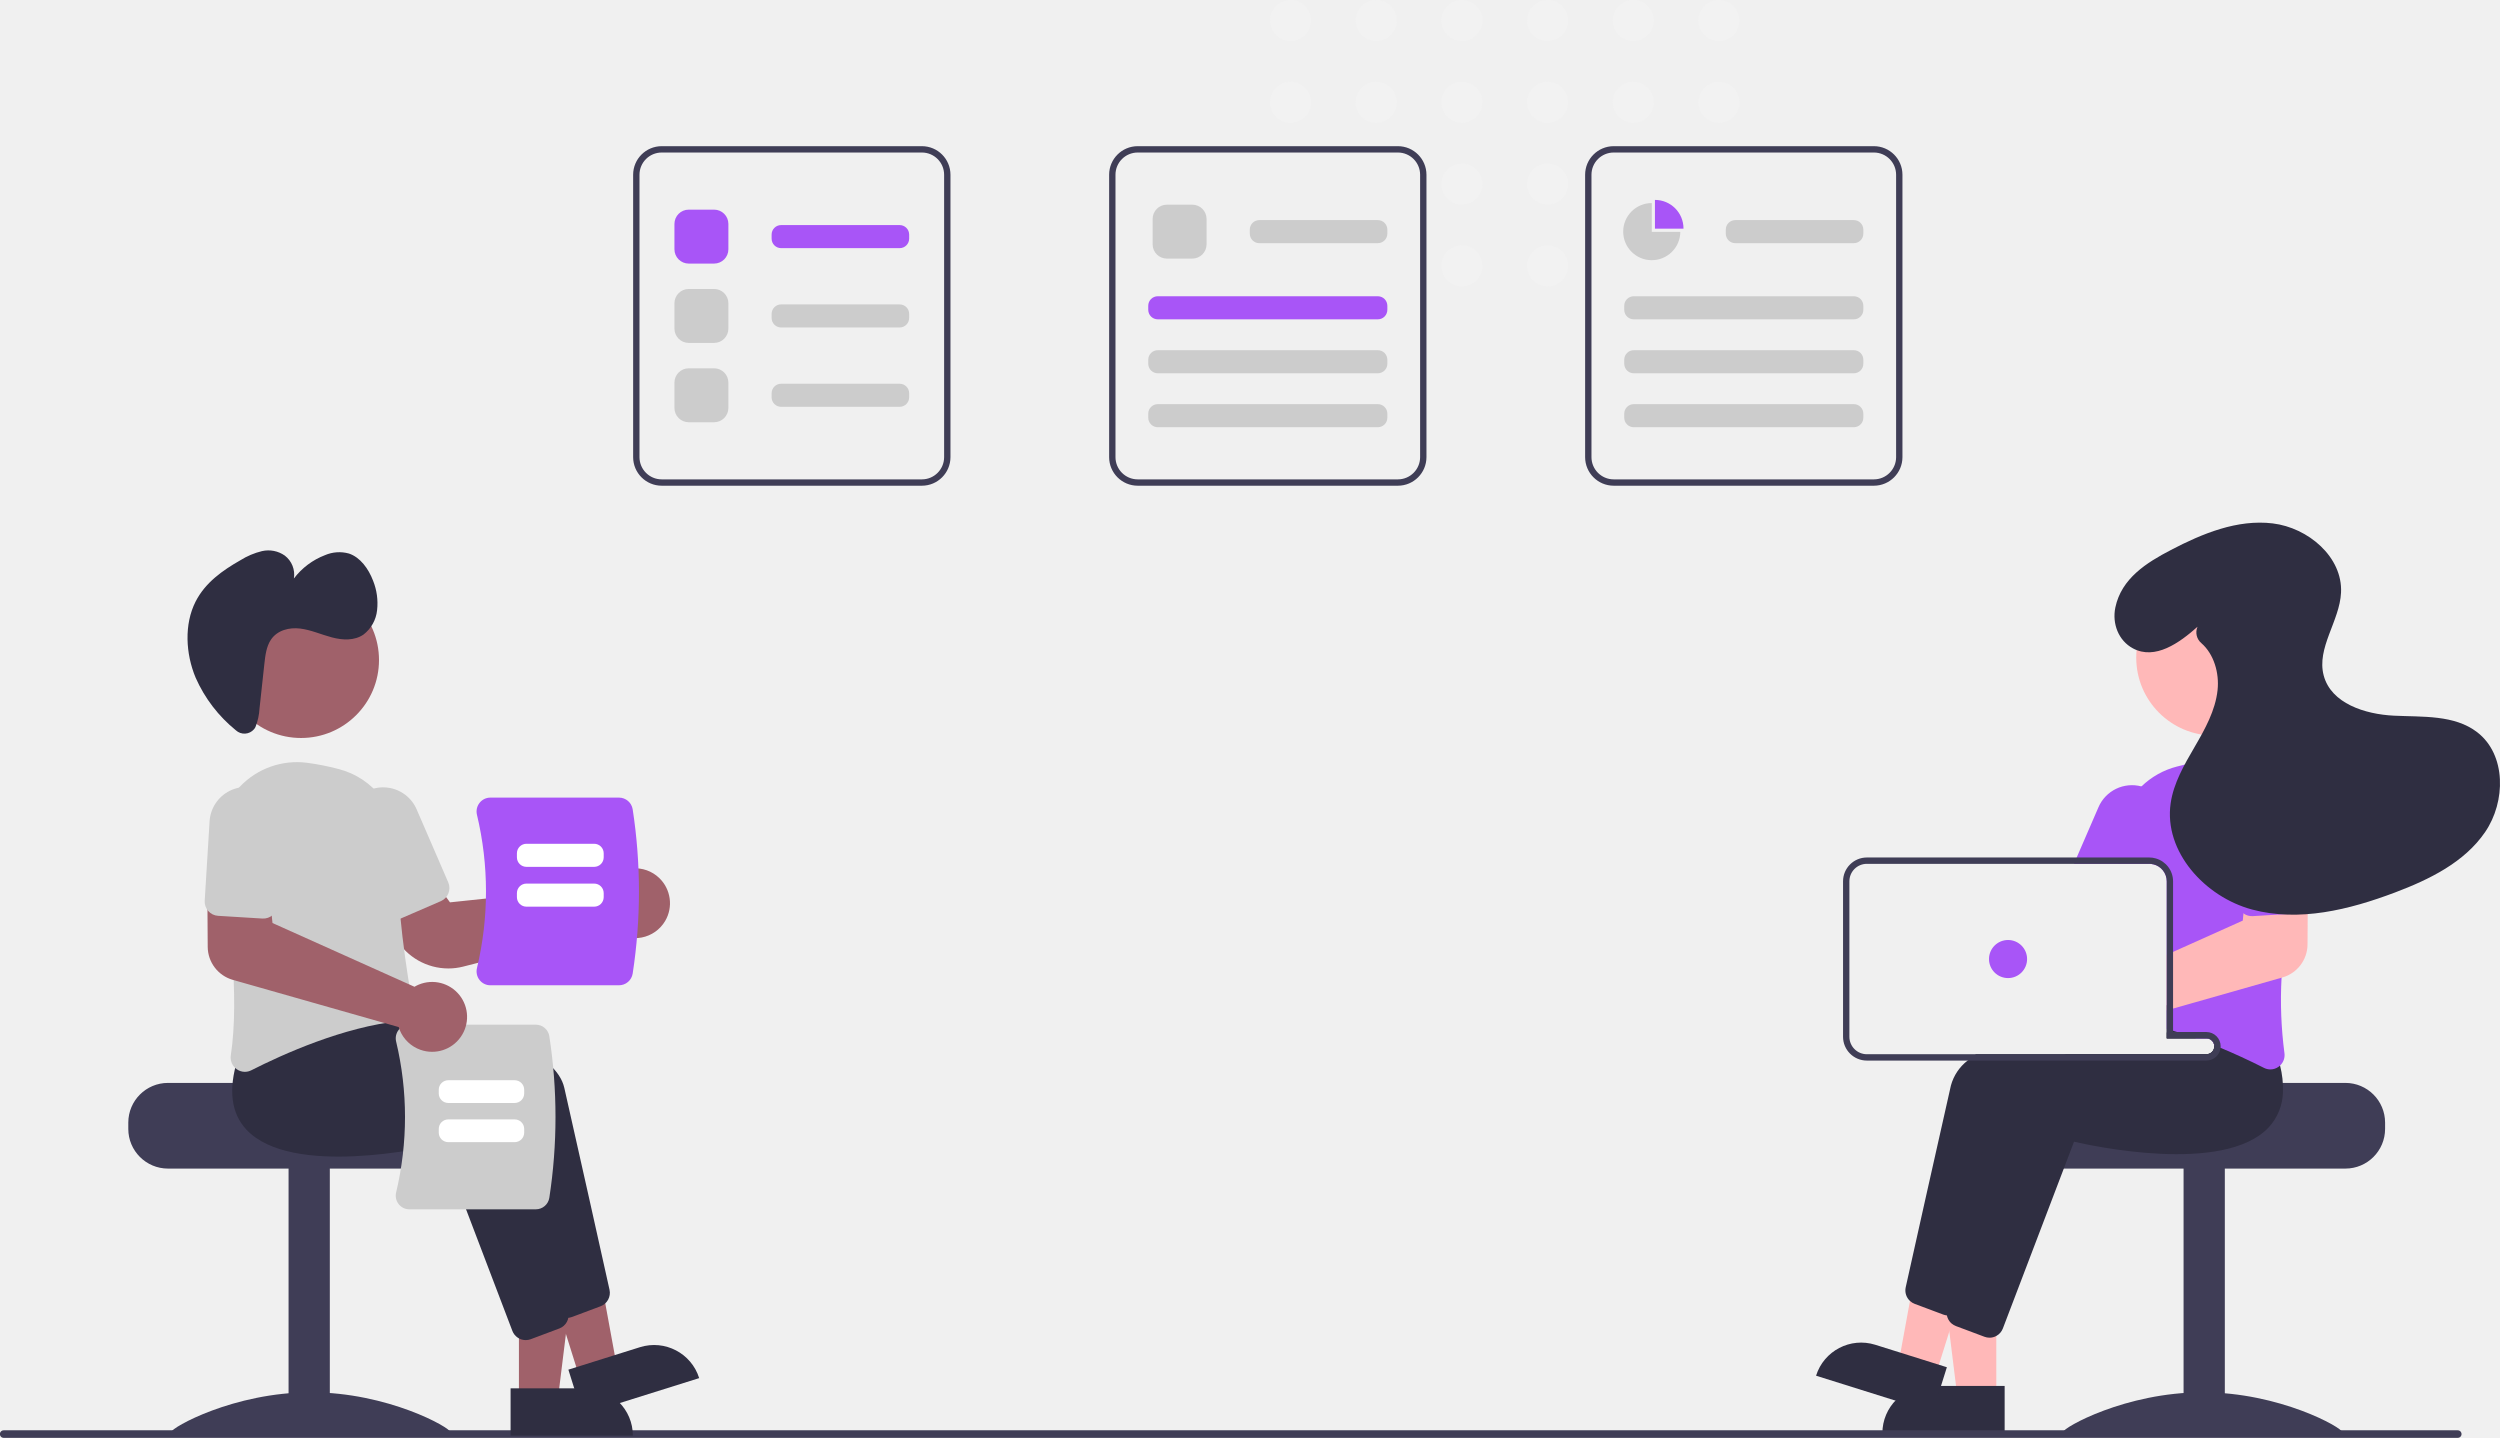
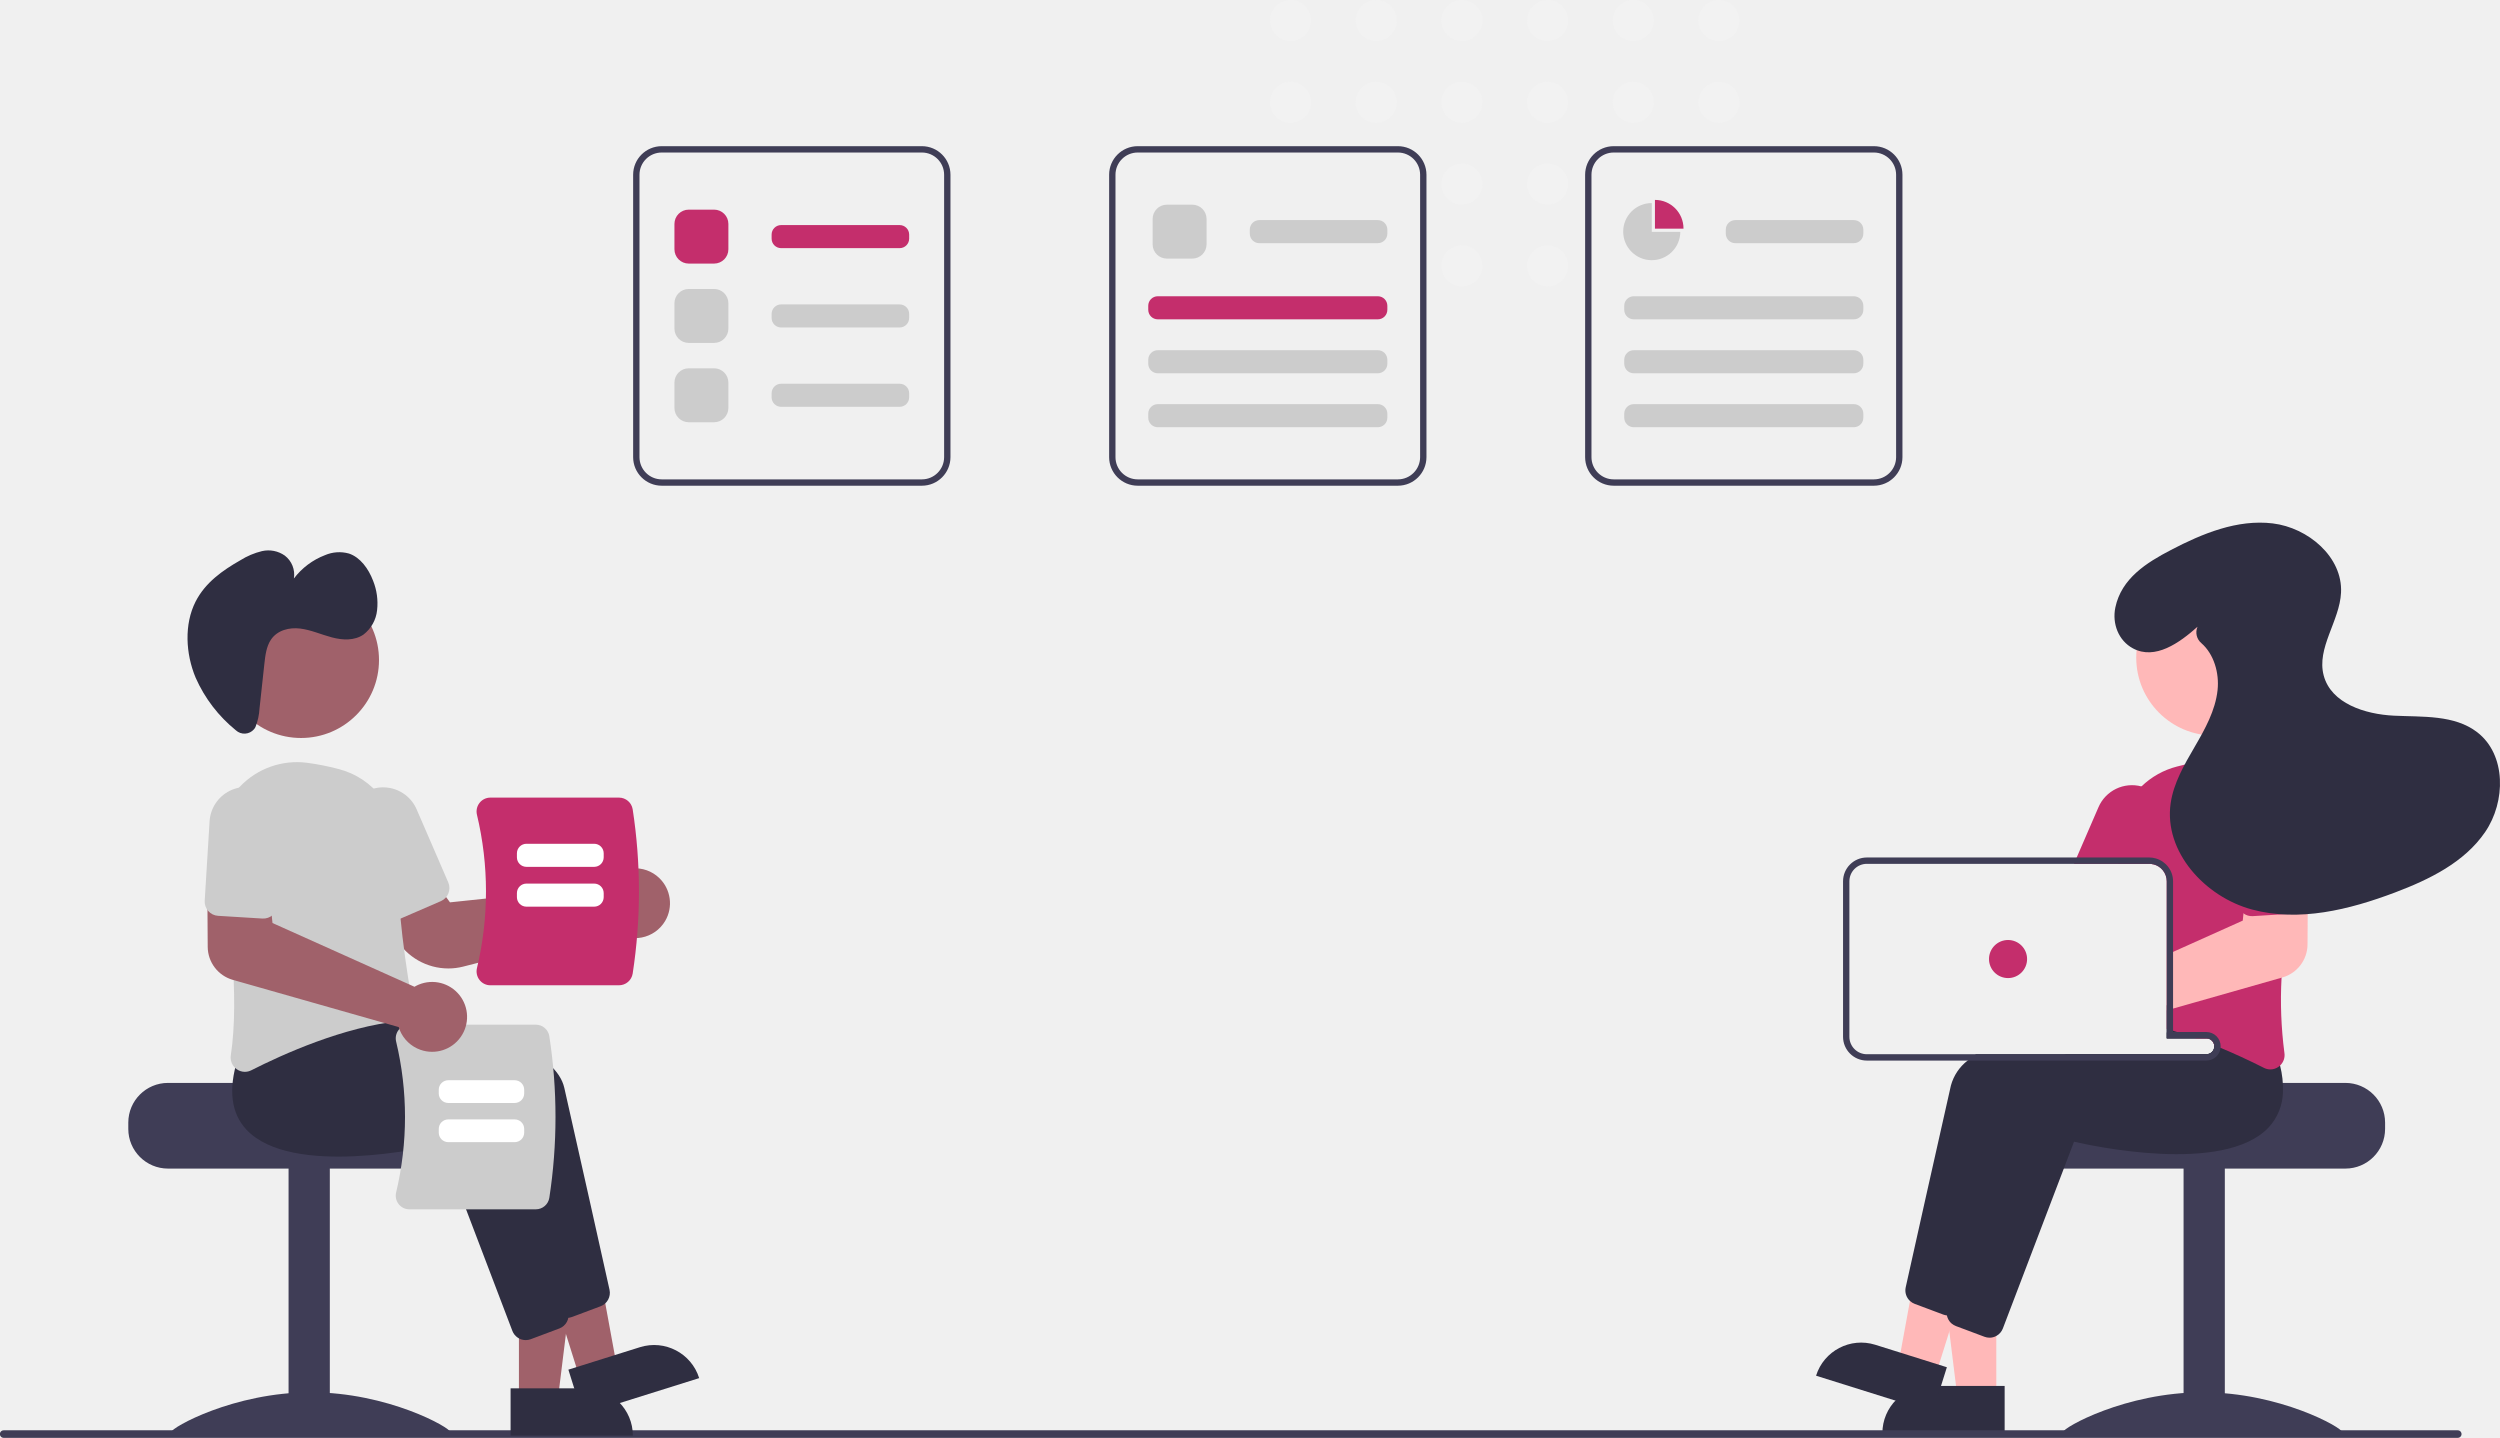
<svg xmlns="http://www.w3.org/2000/svg" data-name="Layer 1" width="787.827" height="453.112" viewBox="0 0 787.827 453.112">
  <circle cx="406.691" cy="6.467" r="6.467" fill="#f2f2f2" />
  <circle cx="406.691" cy="32.24" r="6.467" fill="#f2f2f2" />
  <circle cx="433.691" cy="6.467" r="6.467" fill="#f2f2f2" />
  <circle cx="433.691" cy="32.24" r="6.467" fill="#f2f2f2" />
  <circle cx="460.691" cy="6.467" r="6.467" fill="#f2f2f2" />
  <circle cx="460.691" cy="32.24" r="6.467" fill="#f2f2f2" />
  <circle cx="460.691" cy="58.013" r="6.467" fill="#f2f2f2" />
  <circle cx="460.691" cy="83.787" r="6.467" fill="#f2f2f2" />
  <circle cx="487.691" cy="6.467" r="6.467" fill="#f2f2f2" />
  <circle cx="487.691" cy="32.24" r="6.467" fill="#f2f2f2" />
  <circle cx="487.691" cy="58.013" r="6.467" fill="#f2f2f2" />
  <circle cx="487.691" cy="83.787" r="6.467" fill="#f2f2f2" />
  <circle cx="514.691" cy="6.467" r="6.467" fill="#f2f2f2" />
  <circle cx="514.691" cy="32.24" r="6.467" fill="#f2f2f2" />
  <circle cx="541.691" cy="6.467" r="6.467" fill="#f2f2f2" />
  <circle cx="541.691" cy="32.24" r="6.467" fill="#f2f2f2" />
  <path d="M945.2,564.702H897.191c0,1.38-49.48,2.5-49.48,2.5a12.86,12.86,0,0,0-2.11,2,12.41,12.41,0,0,0-2.9,8v2a12.505,12.505,0,0,0,12.5,12.5h90a12.511,12.511,0,0,0,12.5-12.5v-2A12.517,12.517,0,0,0,945.2,564.702Z" transform="translate(-206.0863 -223.444)" fill="#3f3d56" />
  <rect x="688.109" y="367.762" width="13" height="84" fill="#3f3d56" />
  <path d="M944.196,674.749c0,1.405-19.699.543-44,.543s-44,.861-44-.543,19.699-12.543,44-12.543S944.196,673.345,944.196,674.749Z" transform="translate(-206.0863 -223.444)" fill="#3f3d56" />
  <polygon points="629.1 440.257 616.84 440.256 611.007 392.968 629.102 392.969 629.1 440.257" fill="#ffb8b8" />
  <path d="M608.083,436.753h23.644a0,0,0,0,1,0,0v14.887a0,0,0,0,1,0,0H593.196a0,0,0,0,1,0,0v0A14.887,14.887,0,0,1,608.083,436.753Z" fill="#2f2e41" />
  <polygon points="609.962 433.414 598.265 429.743 606.857 382.878 624.121 388.296 609.962 433.414" fill="#ffb8b8" />
  <path d="M794.615,648.193h23.644a0,0,0,0,1,0,0v14.887a0,0,0,0,1,0,0H779.728a0,0,0,0,1,0,0v0A14.887,14.887,0,0,1,794.615,648.193Z" transform="translate(26.87877 -432.5975) rotate(17.42262)" fill="#2f2e41" />
  <path d="M912.367,556.505a37.871,37.871,0,0,0-1.52-7.02l-2.29-2.88-5.96-7.48-.26.01c-.44.02-2.271.12-5.1.34h-.03c-1.75.14-3.89.32-6.32.55-.64.07-1.31.13-2,.2v10.44h12.5a2.504,2.504,0,0,1,2.48,2.18c.01.11.02.21.02.32a2.501,2.501,0,0,1-2.5,2.5h-72.6a28.406,28.406,0,0,0-2.66,2,14.882,14.882,0,0,0-5.25,7.86c-4.24,18.64-11.97,53.4-14.25,63.61a4.538,4.538,0,0,0,1.35,4.28,4.436,4.436,0,0,0,1.47.91l9.02,3.38a4.793,4.793,0,0,0,1.15.27c.05,0,.09.01.14.01a2.614,2.614,0,0,0,.28.01,4.532,4.532,0,0,0,4.21-2.9l7.12-18.68,10.97-28.8,4.34-11.39c5.03,1.18,47.23,10.52,61.36-4.53a16.068,16.068,0,0,0,3.24-5.11A20.802,20.802,0,0,0,912.367,556.505Z" transform="translate(-206.0863 -223.444)" fill="#2f2e41" />
  <path d="M924.607,559.225c-.22-.89-.47-1.81-.76-2.74l-8.25-10.36-.26.01c-.521.03-2.99.16-6.78.47-4.3.36-10.31.94-17.06,1.85-.2.02-.41.05-.61.08-.66.09-1.33.18-2,.28v1.85h12.5a2.504,2.504,0,0,1,2.48,2.18c.01.11.02.21.02.32a2.501,2.501,0,0,1-2.5,2.5H857.207c-1.93.63-3.79,1.29-5.57,2-9.34,3.7-16.33,8.55-17.76,14.86-.48,2.12-1.01,4.45-1.57,6.93-2.08,9.22-4.61,20.51-6.9,30.77v.01c-.47,2.12-.94,4.18-1.39,6.18-1.91,8.6-3.53,15.89-4.39,19.72-.02.11-.04.21-.06.32v.02a4.667,4.667,0,0,0,.28,2.29l.01.01v.01a4.43,4.43,0,0,0,1.3,1.79,4.593,4.593,0,0,0,1.29.75l9.02,3.38a4.58,4.58,0,0,0,1.57.29,4.435,4.435,0,0,0,2.15-.55,4.501,4.501,0,0,0,2.06-2.35l19.42-50.96,3.01-7.91c5.03,1.18,47.23,10.51,61.36-4.53a16.891,16.891,0,0,0,4.48-11.07A29.686,29.686,0,0,0,924.607,559.225Z" transform="translate(-206.0863 -223.444)" fill="#2f2e41" />
-   <path d="M923.497,471.005c-.16-.19-.33-.38-.51-.56a24.472,24.472,0,0,0-20.97-7.39,79.362,79.362,0,0,0-9.91,1.95,24.981,24.981,0,0,0-11.18,6.27,24.414,24.414,0,0,0-7.41,18.2c.04,1.37.05,2.77.03,4.19,0,.66-.01,1.33-.02,2h9.86a5.32,5.32,0,0,1,1.27.15,5.511,5.511,0,0,1,4.23,5.35v46.52c.67.19,1.34.38,2,.58.21.07.41.13.61.19.23.07.46.14.68.21q3.045.945,5.95,2h3.26a2.504,2.504,0,0,1,2.48,2.18c.68.27,1.34.54,1.99.81,2.31.96,4.5,1.92,6.51,2.85,2.71,1.24,5.12,2.42,7.14,3.45a4.587,4.587,0,0,0,2.05.5,4.404,4.404,0,0,0,2.6-.86,5.531,5.531,0,0,0,.45-.37,4.505,4.505,0,0,0,1.37-3.98,128.087,128.087,0,0,1-.9-23.7c.28-6.65.88-13.47,1.66-20.06.42-3.57.89-7.07,1.38-10.44.47-3.22.97-6.31,1.46-9.23A24.607,24.607,0,0,0,923.497,471.005Z" transform="translate(-206.0863 -223.444)" fill="#a855f7" />
-   <path d="M882.507,471.825a11.859,11.859,0,0,0-1.58-.55,11.499,11.499,0,0,0-13.54,6.53l-6.87,15.86-.86,2h23.73a5.32,5.32,0,0,1,1.27.15l.8-1.85,3.04-7.02A11.512,11.512,0,0,0,882.507,471.825Z" transform="translate(-206.0863 -223.444)" fill="#a855f7" />
+   <path d="M923.497,471.005c-.16-.19-.33-.38-.51-.56a24.472,24.472,0,0,0-20.97-7.39,79.362,79.362,0,0,0-9.91,1.95,24.981,24.981,0,0,0-11.18,6.27,24.414,24.414,0,0,0-7.41,18.2c.04,1.37.05,2.77.03,4.19,0,.66-.01,1.33-.02,2h9.86a5.32,5.32,0,0,1,1.27.15,5.511,5.511,0,0,1,4.23,5.35v46.52c.67.19,1.34.38,2,.58.21.07.41.13.61.19.23.07.46.14.68.21q3.045.945,5.95,2h3.26a2.504,2.504,0,0,1,2.48,2.18c.68.27,1.34.54,1.99.81,2.31.96,4.5,1.92,6.51,2.85,2.71,1.24,5.12,2.42,7.14,3.45a4.587,4.587,0,0,0,2.05.5,4.404,4.404,0,0,0,2.6-.86,5.531,5.531,0,0,0,.45-.37,4.505,4.505,0,0,0,1.37-3.98,128.087,128.087,0,0,1-.9-23.7c.28-6.65.88-13.47,1.66-20.06.42-3.57.89-7.07,1.38-10.44.47-3.22.97-6.31,1.46-9.23A24.607,24.607,0,0,0,923.497,471.005Z" transform="translate(-206.0863 -223.444)" fill="#c42e6c" />
+   <path d="M882.507,471.825a11.859,11.859,0,0,0-1.58-.55,11.499,11.499,0,0,0-13.54,6.53l-6.87,15.86-.86,2h23.73a5.32,5.32,0,0,1,1.27.15l.8-1.85,3.04-7.02A11.512,11.512,0,0,0,882.507,471.825Z" transform="translate(-206.0863 -223.444)" fill="#c42e6c" />
  <circle cx="697.756" cy="207.242" r="24.561" fill="#ffb8b8" />
  <path d="M928.117,501.045l-14.02.38-1.02,9.85-.23,2.28-21.96,9.86-2,.9v17.53l2-.57,6.32-1.8h.03l27.84-7.93.32-.09a10.879,10.879,0,0,0,7.86-10.35l.07-11.63.06-8.57Z" transform="translate(-206.0863 -223.444)" fill="#ffb8b8" />
-   <path d="M932.677,481.565a11.502,11.502,0,0,0-22.96,1.41l1.53,24.96a4.486,4.486,0,0,0,1.83,3.34,4.435,4.435,0,0,0,2.94.87l10.72-.66,3.25-.2a4.385,4.385,0,0,0,3.1-1.51,3.137,3.137,0,0,0,.24-.3,4.469,4.469,0,0,0,.88-2.96Z" transform="translate(-206.0863 -223.444)" fill="#a855f7" />
+   <path d="M932.677,481.565a11.502,11.502,0,0,0-22.96,1.41l1.53,24.96a4.486,4.486,0,0,0,1.83,3.34,4.435,4.435,0,0,0,2.94.87l10.72-.66,3.25-.2a4.385,4.385,0,0,0,3.1-1.51,3.137,3.137,0,0,0,.24-.3,4.469,4.469,0,0,0,.88-2.96Z" transform="translate(-206.0863 -223.444)" fill="#c42e6c" />
  <path d="M892.177,548.665h-1.29v-.13c-.66.09-1.33.18-2,.28v1.85h9.24Q895.217,549.615,892.177,548.665Zm0,0h-1.29v-.13c-.66.09-1.33.18-2,.28v1.85h9.24Q895.217,549.615,892.177,548.665Zm9.21,0h-10.5v-47.5a7.511,7.511,0,0,0-5.43-7.2,7.051,7.051,0,0,0-2.07-.3h-89a7.509,7.509,0,0,0-7.5,7.5v49a7.503,7.503,0,0,0,7.5,7.5h107a4.505,4.505,0,0,0,4.47-4.01,3.903,3.903,0,0,0,.03-.49A4.507,4.507,0,0,0,901.387,548.665Zm2.5,4.5a2.501,2.501,0,0,1-2.5,2.5h-107a5.503,5.503,0,0,1-5.5-5.5v-49a5.503,5.503,0,0,1,5.5-5.5h89a5.32,5.32,0,0,1,1.27.15,5.511,5.511,0,0,1,4.23,5.35v49.5h12.5a2.504,2.504,0,0,1,2.48,2.18C903.877,552.955,903.887,553.055,903.887,553.165Zm-11.71-4.5h-1.29v-.13c-.66.09-1.33.18-2,.28v1.85h9.24Q895.217,549.615,892.177,548.665Z" transform="translate(-206.0863 -223.444)" fill="#3f3d56" />
-   <circle cx="632.797" cy="302.223" r="6" fill="#a855f7" />
+   <circle cx="632.797" cy="302.223" r="6" fill="#c42e6c" />
  <path d="M898.598,420.943c-5.705,5.096-13.354,10.566-20.339,6.833-4.587-2.452-6.629-7.828-5.558-12.917,1.926-9.152,9.838-14.097,17.499-18.095,9.959-5.197,20.949-9.729,32.1-8.378s22.047,10.566,21.521,21.787c-.423,9.024-7.792,17.442-5.459,26.169,2.348,8.783,13.008,12.184,22.089,12.631s19.077-.327,26.28,5.219c9.189,7.076,9.042,21.872,2.5,31.449s-17.588,14.966-28.439,19.063c-14.376,5.428-30.177,9.349-45.017,5.359s-27.83-18.227-25.654-33.439c.919-6.425,4.3-12.193,7.562-17.805s6.544-11.463,7.229-17.917c.571-5.379-1.138-11.316-5.105-14.781a4.437,4.437,0,0,1-1.256-5.067Z" transform="translate(-206.0863 -223.444)" fill="#2f2e41" />
  <path d="M207.277,676.556H980.571a1.191,1.191,0,1,0,0-2.381H207.277a1.191,1.191,0,1,0,0,2.381Z" transform="translate(-206.0863 -223.444)" fill="#3f3d56" />
  <path d="M246.516,577.202v2a12.511,12.511,0,0,0,12.5,12.5h90a12.505,12.505,0,0,0,12.5-12.5v-2a12.41,12.41,0,0,0-2.9-8,12.86,12.86,0,0,0-2.11-2s-49.48-1.12-49.48-2.5H259.016A12.517,12.517,0,0,0,246.516,577.202Z" transform="translate(-206.0863 -223.444)" fill="#3f3d56" />
  <rect x="297.021" y="591.206" width="13" height="84" transform="translate(400.9559 1042.968) rotate(-180)" fill="#3f3d56" />
  <path d="M260.021,674.749c0,1.405,19.699.543,44,.543s44,.861,44-.543-19.699-12.543-44-12.543S260.021,673.345,260.021,674.749Z" transform="translate(-206.0863 -223.444)" fill="#3f3d56" />
  <polygon points="163.53 441.018 175.79 441.018 181.622 393.73 163.528 393.731 163.53 441.018" fill="#a0616a" />
  <path d="M366.99,660.959h38.531a0,0,0,0,1,0,0v14.887a0,0,0,0,1,0,0H381.876a14.887,14.887,0,0,1-14.887-14.887v0A0,0,0,0,1,366.99,660.959Z" transform="translate(566.4541 1113.343) rotate(179.9974)" fill="#2f2e41" />
  <polygon points="182.668 434.176 194.365 430.505 185.773 383.64 168.509 389.058 182.668 434.176" fill="#a0616a" />
  <path d="M386.544,648.955h38.531a0,0,0,0,1,0,0V663.841a0,0,0,0,1,0,0H401.43a14.887,14.887,0,0,1-14.887-14.887v0a0,0,0,0,1,0,0Z" transform="translate(783.451 937.7315) rotate(162.5774)" fill="#2f2e41" />
  <path d="M380.552,635.855,358.125,576.984c-5.031,1.182-47.227,10.519-61.359-4.528-4.843-5.157-5.788-12.629-2.808-22.208l8.248-10.364.256.014c3.118.164,76.435,4.273,81.461,26.389,4.238,18.645,11.977,53.405,14.247,63.615a4.516,4.516,0,0,1-2.814,5.184l-9.019,3.382a4.462,4.462,0,0,1-1.572.286A4.513,4.513,0,0,1,380.552,635.855Z" transform="translate(-206.0863 -223.444)" fill="#2f2e41" />
  <path d="M367.552,642.855,345.125,583.984c-5.032,1.182-47.227,10.518-61.359-4.528-4.843-5.157-5.788-12.629-2.808-22.208l8.248-10.364.256.014c3.118.164,76.435,4.273,81.461,26.389,4.238,18.645,11.977,53.405,14.247,63.615a4.516,4.516,0,0,1-2.814,5.184l-9.019,3.382a4.462,4.462,0,0,1-1.572.286A4.513,4.513,0,0,1,367.552,642.855Z" transform="translate(-206.0863 -223.444)" fill="#2f2e41" />
  <path d="M347.379,528.637a19.196,19.196,0,0,1-16.485-9.372l-7.123-12.066,16.929-9.253,7.188,9.856,48.774-5.139a10.559,10.559,0,0,1,.799-1.234h0a11.016,11.016,0,0,1,7.873-4.314,10.893,10.893,0,0,1,8.493,3.012A11.023,11.023,0,0,1,415.688,513.692a11.004,11.004,0,0,1-16.113,3.151,10.402,10.402,0,0,1-.823-.7l-46.715,11.911A18.837,18.837,0,0,1,347.379,528.637Z" transform="translate(-206.0863 -223.444)" fill="#a0616a" />
  <path d="M280.641,560.356a4.507,4.507,0,0,1-1.819-4.349c2.782-18.343-.419-44.619-3.595-63.433A24.795,24.795,0,0,1,302.787,463.813a79.868,79.868,0,0,1,9.913,1.954h0a24.596,24.596,0,0,1,18.582,24.468c-.475,18.154,3.211,40.806,4.818,49.701a4.519,4.519,0,0,1-.834,3.511,4.392,4.392,0,0,1-3.095,1.75c-17.808,1.817-37.012,10.502-46.875,15.517a4.501,4.501,0,0,1-2.05.501A4.429,4.429,0,0,1,280.641,560.356Z" transform="translate(-206.0863 -223.444)" fill="#ccc" />
  <path d="M328.712,513.045a4.471,4.471,0,0,1-2.474-2.397l-9.931-22.942a11.5,11.5,0,1,1,21.107-9.136l9.932,22.942a4.506,4.506,0,0,1-2.342,5.917l-12.848,5.562a4.469,4.469,0,0,1-3.444.055Z" transform="translate(-206.0863 -223.444)" fill="#ccc" />
  <circle cx="94.873" cy="208.003" r="24.561" fill="#a0616a" />
  <path d="M286.117,453.268a3.974,3.974,0,0,1-5.69.327,44.426,44.426,0,0,1-12.672-16.549c-3.193-7.611-3.661-16.899-.027-24.033,3.072-6.031,8.587-9.87,14.092-13.007a22.993,22.993,0,0,1,6.848-2.894,8.994,8.994,0,0,1,7.154,1.407,7.544,7.544,0,0,1,2.878,7.227,22.354,22.354,0,0,1,9.802-7.357,11.365,11.365,0,0,1,7.554-.506c3.536,1.18,6.153,4.75,7.609,8.586a19.141,19.141,0,0,1,1.255,9.264,11.129,11.129,0,0,1-4.269,7.671c-2.884,1.99-6.599,1.788-9.953.907s-6.609-2.374-10.021-2.79-7.194.486-9.227,3.53c-1.432,2.143-1.769,4.967-2.061,7.658l-1.519,13.999a18.548,18.548,0,0,1-1.278,5.84A3.251,3.251,0,0,1,286.117,453.268Z" transform="translate(-206.0863 -223.444)" fill="#2f2e41" />
  <path d="M374.954,604.538H335.082a4.247,4.247,0,0,1-3.355-1.626,4.318,4.318,0,0,1-.807-3.705,102.328,102.328,0,0,0-0-47.525,4.319,4.319,0,0,1,.807-3.705,4.247,4.247,0,0,1,3.355-1.626h39.873a4.303,4.303,0,0,1,4.237,3.606,167.506,167.506,0,0,1,0,50.975A4.303,4.303,0,0,1,374.954,604.538Z" transform="translate(-206.0863 -223.444)" fill="#ccc" />
  <path d="M344.352,568.028v-1.172a3.003,3.003,0,0,1,3-3h20.924a3.003,3.003,0,0,1,3,3v1.172a3.003,3.003,0,0,1-3,3H347.352A3.003,3.003,0,0,1,344.352,568.028Z" transform="translate(-206.0863 -223.444)" fill="#fff" />
  <path d="M344.352,580.373v-1.172a3.003,3.003,0,0,1,3-3h20.924a3.003,3.003,0,0,1,3,3v1.172a3.003,3.003,0,0,1-3,3H347.352A3.003,3.003,0,0,1,344.352,580.373Z" transform="translate(-206.0863 -223.444)" fill="#fff" />
-   <path d="M357.214,532.285a4.391,4.391,0,0,1-.821-3.766,104.001,104.001,0,0,0-0-48.306,4.392,4.392,0,0,1,.821-3.766,4.318,4.318,0,0,1,3.41-1.652H401.152a4.373,4.373,0,0,1,4.307,3.665,170.239,170.239,0,0,1,0,51.813,4.373,4.373,0,0,1-4.307,3.665H360.625A4.318,4.318,0,0,1,357.214,532.285Z" transform="translate(-206.0863 -223.444)" fill="#a855f7" />
+   <path d="M357.214,532.285a4.391,4.391,0,0,1-.821-3.766,104.001,104.001,0,0,0-0-48.306,4.392,4.392,0,0,1,.821-3.766,4.318,4.318,0,0,1,3.41-1.652H401.152a4.373,4.373,0,0,1,4.307,3.665,170.239,170.239,0,0,1,0,51.813,4.373,4.373,0,0,1-4.307,3.665H360.625A4.318,4.318,0,0,1,357.214,532.285Z" transform="translate(-206.0863 -223.444)" fill="#c42e6c" />
  <path d="M393.331,496.617H371.982a3.003,3.003,0,0,1-3-3v-1.274a3.003,3.003,0,0,1,3-3h21.349a3.003,3.003,0,0,1,3,3v1.274A3.003,3.003,0,0,1,393.331,496.617Z" transform="translate(-206.0863 -223.444)" fill="#fff" />
  <path d="M393.331,509.164H371.982a3.003,3.003,0,0,1-3-3V504.89a3.003,3.003,0,0,1,3-3h21.349a3.003,3.003,0,0,1,3,3V506.164A3.003,3.003,0,0,1,393.331,509.164Z" transform="translate(-206.0863 -223.444)" fill="#fff" />
  <path d="M338.619,554.283a11.019,11.019,0,0,1-6.534-6.158,10.259,10.259,0,0,1-.359-1.019l-52.322-14.893a10.88,10.88,0,0,1-7.861-10.343l-.128-20.202,19.286.516,1.257,12.134L336.699,534.406a10.567,10.567,0,0,1,1.312-.665h0a11.01,11.01,0,1,1,.609,20.541Z" transform="translate(-206.0863 -223.444)" fill="#a0616a" />
  <path d="M271.716,510.538a4.471,4.471,0,0,1-1.12-3.258l1.534-24.953a11.5,11.5,0,1,1,22.956,1.412L293.552,508.692a4.506,4.506,0,0,1-4.768,4.215l-13.974-.859a4.469,4.469,0,0,1-3.095-1.511Z" transform="translate(-206.0863 -223.444)" fill="#ccc" />
  <path d="M496.608,376.508h-82a9.01,9.01,0,0,1-9-9v-89a9.01,9.01,0,0,1,9-9h82a9.01,9.01,0,0,1,9,9v89A9.01,9.01,0,0,1,496.608,376.508Zm-82-105a7.008,7.008,0,0,0-7,7v89a7.008,7.008,0,0,0,7,7h82a7.008,7.008,0,0,0,7-7v-89a7.008,7.008,0,0,0-7-7Z" transform="translate(-206.0863 -223.444)" fill="#3f3d56" />
  <path d="M646.608,376.508h-82a9.01,9.01,0,0,1-9-9v-89a9.01,9.01,0,0,1,9-9h82a9.01,9.01,0,0,1,9,9v89A9.01,9.01,0,0,1,646.608,376.508Zm-82-105a7.008,7.008,0,0,0-7,7v89a7.008,7.008,0,0,0,7,7h82a7.008,7.008,0,0,0,7-7v-89a7.008,7.008,0,0,0-7-7Z" transform="translate(-206.0863 -223.444)" fill="#3f3d56" />
-   <path d="M431.123,306.508h-8a4.505,4.505,0,0,1-4.5-4.5v-8a4.505,4.505,0,0,1,4.5-4.5h8a4.505,4.505,0,0,1,4.5,4.5v8A4.505,4.505,0,0,1,431.123,306.508Z" transform="translate(-206.0863 -223.444)" fill="#a855f7" />
+   <path d="M431.123,306.508h-8a4.505,4.505,0,0,1-4.5-4.5v-8a4.505,4.505,0,0,1,4.5-4.5h8a4.505,4.505,0,0,1,4.5,4.5v8A4.505,4.505,0,0,1,431.123,306.508Z" transform="translate(-206.0863 -223.444)" fill="#c42e6c" />
  <path d="M431.123,331.508h-8a4.505,4.505,0,0,1-4.5-4.5v-8a4.505,4.505,0,0,1,4.5-4.5h8a4.505,4.505,0,0,1,4.5,4.5v8A4.505,4.505,0,0,1,431.123,331.508Z" transform="translate(-206.0863 -223.444)" fill="#ccc" />
-   <path d="M489.593,301.645H452.244a3.003,3.003,0,0,1-3-3v-1.274a3.003,3.003,0,0,1,3-3h37.349a3.003,3.003,0,0,1,3,3v1.274A3.003,3.003,0,0,1,489.593,301.645Z" transform="translate(-206.0863 -223.444)" fill="#a855f7" />
+   <path d="M489.593,301.645H452.244a3.003,3.003,0,0,1-3-3v-1.274a3.003,3.003,0,0,1,3-3h37.349a3.003,3.003,0,0,1,3,3v1.274A3.003,3.003,0,0,1,489.593,301.645Z" transform="translate(-206.0863 -223.444)" fill="#c42e6c" />
  <path d="M581.813,304.939h-8a4.505,4.505,0,0,1-4.5-4.5v-8a4.505,4.505,0,0,1,4.5-4.5h8a4.505,4.505,0,0,1,4.5,4.5v8A4.505,4.505,0,0,1,581.813,304.939Z" transform="translate(-206.0863 -223.444)" fill="#ccc" />
  <path d="M640.283,300.076H602.934a3.003,3.003,0,0,1-3-3v-1.274a3.003,3.003,0,0,1,3-3h37.349a3.003,3.003,0,0,1,3,3v1.274A3.003,3.003,0,0,1,640.283,300.076Z" transform="translate(-206.0863 -223.444)" fill="#ccc" />
-   <path d="M640.283,324.076H570.934a3.003,3.003,0,0,1-3-3v-1.274a3.003,3.003,0,0,1,3-3h69.349a3.003,3.003,0,0,1,3,3v1.274A3.003,3.003,0,0,1,640.283,324.076Z" transform="translate(-206.0863 -223.444)" fill="#a855f7" />
+   <path d="M640.283,324.076H570.934a3.003,3.003,0,0,1-3-3v-1.274a3.003,3.003,0,0,1,3-3h69.349a3.003,3.003,0,0,1,3,3v1.274A3.003,3.003,0,0,1,640.283,324.076Z" transform="translate(-206.0863 -223.444)" fill="#c42e6c" />
  <path d="M640.283,341.076H570.934a3.003,3.003,0,0,1-3-3v-1.274a3.003,3.003,0,0,1,3-3h69.349a3.003,3.003,0,0,1,3,3v1.274A3.003,3.003,0,0,1,640.283,341.076Z" transform="translate(-206.0863 -223.444)" fill="#ccc" />
  <path d="M640.283,358.076H570.934a3.003,3.003,0,0,1-3-3v-1.274a3.003,3.003,0,0,1,3-3h69.349a3.003,3.003,0,0,1,3,3v1.274A3.003,3.003,0,0,1,640.283,358.076Z" transform="translate(-206.0863 -223.444)" fill="#ccc" />
  <path d="M796.608,376.508h-82a9.01,9.01,0,0,1-9-9v-89a9.01,9.01,0,0,1,9-9h82a9.01,9.01,0,0,1,9,9v89A9.01,9.01,0,0,1,796.608,376.508Zm-82-105a7.008,7.008,0,0,0-7,7v89a7.008,7.008,0,0,0,7,7h82a7.008,7.008,0,0,0,7-7v-89a7.008,7.008,0,0,0-7-7Z" transform="translate(-206.0863 -223.444)" fill="#3f3d56" />
  <path d="M790.283,300.076H752.934a3.003,3.003,0,0,1-3-3v-1.274a3.003,3.003,0,0,1,3-3h37.349a3.003,3.003,0,0,1,3,3v1.274A3.003,3.003,0,0,1,790.283,300.076Z" transform="translate(-206.0863 -223.444)" fill="#ccc" />
  <path d="M790.283,324.076H720.934a3.003,3.003,0,0,1-3-3v-1.274a3.003,3.003,0,0,1,3-3h69.349a3.003,3.003,0,0,1,3,3v1.274A3.003,3.003,0,0,1,790.283,324.076Z" transform="translate(-206.0863 -223.444)" fill="#ccc" />
  <path d="M790.283,341.076H720.934a3.003,3.003,0,0,1-3-3v-1.274a3.003,3.003,0,0,1,3-3h69.349a3.003,3.003,0,0,1,3,3v1.274A3.003,3.003,0,0,1,790.283,341.076Z" transform="translate(-206.0863 -223.444)" fill="#ccc" />
  <path d="M790.283,358.076H720.934a3.003,3.003,0,0,1-3-3v-1.274a3.003,3.003,0,0,1,3-3h69.349a3.003,3.003,0,0,1,3,3v1.274A3.003,3.003,0,0,1,790.283,358.076Z" transform="translate(-206.0863 -223.444)" fill="#ccc" />
  <path d="M489.593,326.645H452.244a3.003,3.003,0,0,1-3-3v-1.274a3.003,3.003,0,0,1,3-3h37.349a3.003,3.003,0,0,1,3,3v1.274A3.003,3.003,0,0,1,489.593,326.645Z" transform="translate(-206.0863 -223.444)" fill="#ccc" />
  <path d="M431.123,356.508h-8a4.505,4.505,0,0,1-4.5-4.5v-8a4.505,4.505,0,0,1,4.5-4.5h8a4.505,4.505,0,0,1,4.5,4.5v8A4.505,4.505,0,0,1,431.123,356.508Z" transform="translate(-206.0863 -223.444)" fill="#ccc" />
  <path d="M489.593,351.645H452.244a3.003,3.003,0,0,1-3-3v-1.274a3.003,3.003,0,0,1,3-3h37.349a3.003,3.003,0,0,1,3,3v1.274A3.003,3.003,0,0,1,489.593,351.645Z" transform="translate(-206.0863 -223.444)" fill="#ccc" />
-   <path d="M736.605,295.508c0-.023.003-.045.003-.068a9,9,0,0,0-9-9v9.068Z" transform="translate(-206.0863 -223.444)" fill="#a855f7" />
+   <path d="M736.605,295.508c0-.023.003-.045.003-.068a9,9,0,0,0-9-9v9.068Z" transform="translate(-206.0863 -223.444)" fill="#c42e6c" />
  <path d="M726.608,296.508V287.439a9,9,0,1,0,8.997,9.068Z" transform="translate(-206.0863 -223.444)" fill="#ccc" />
</svg>
